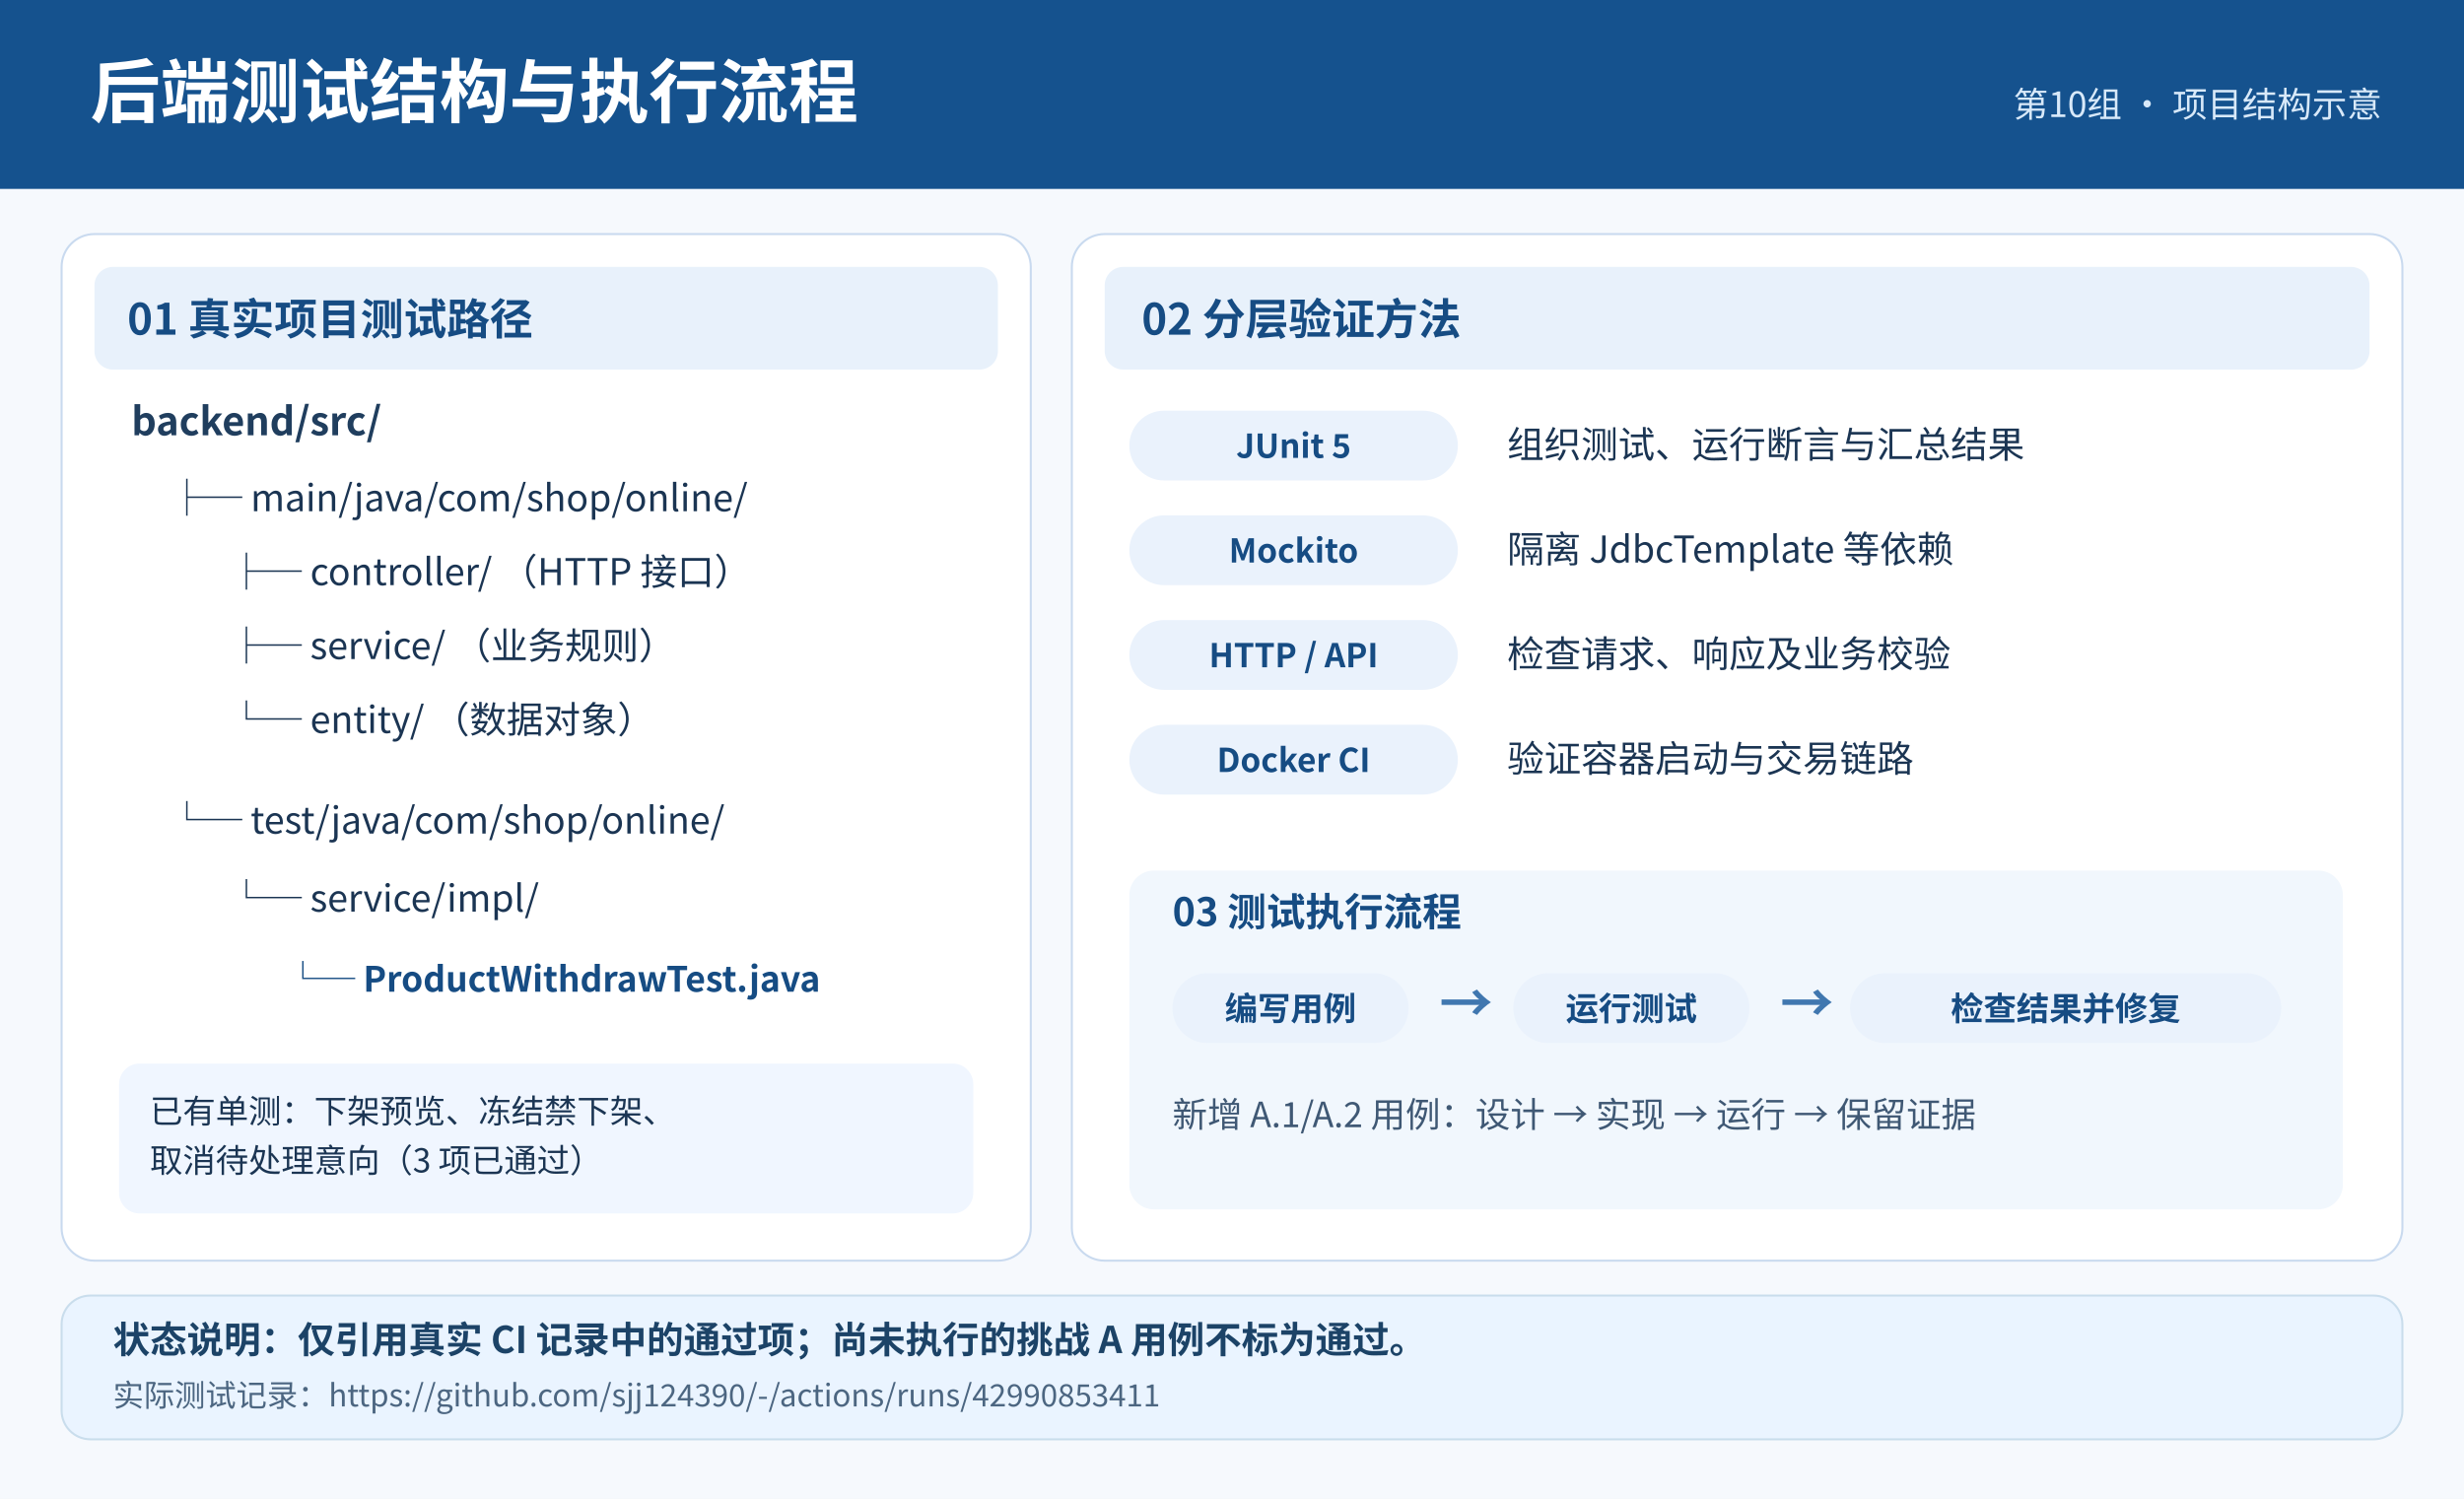
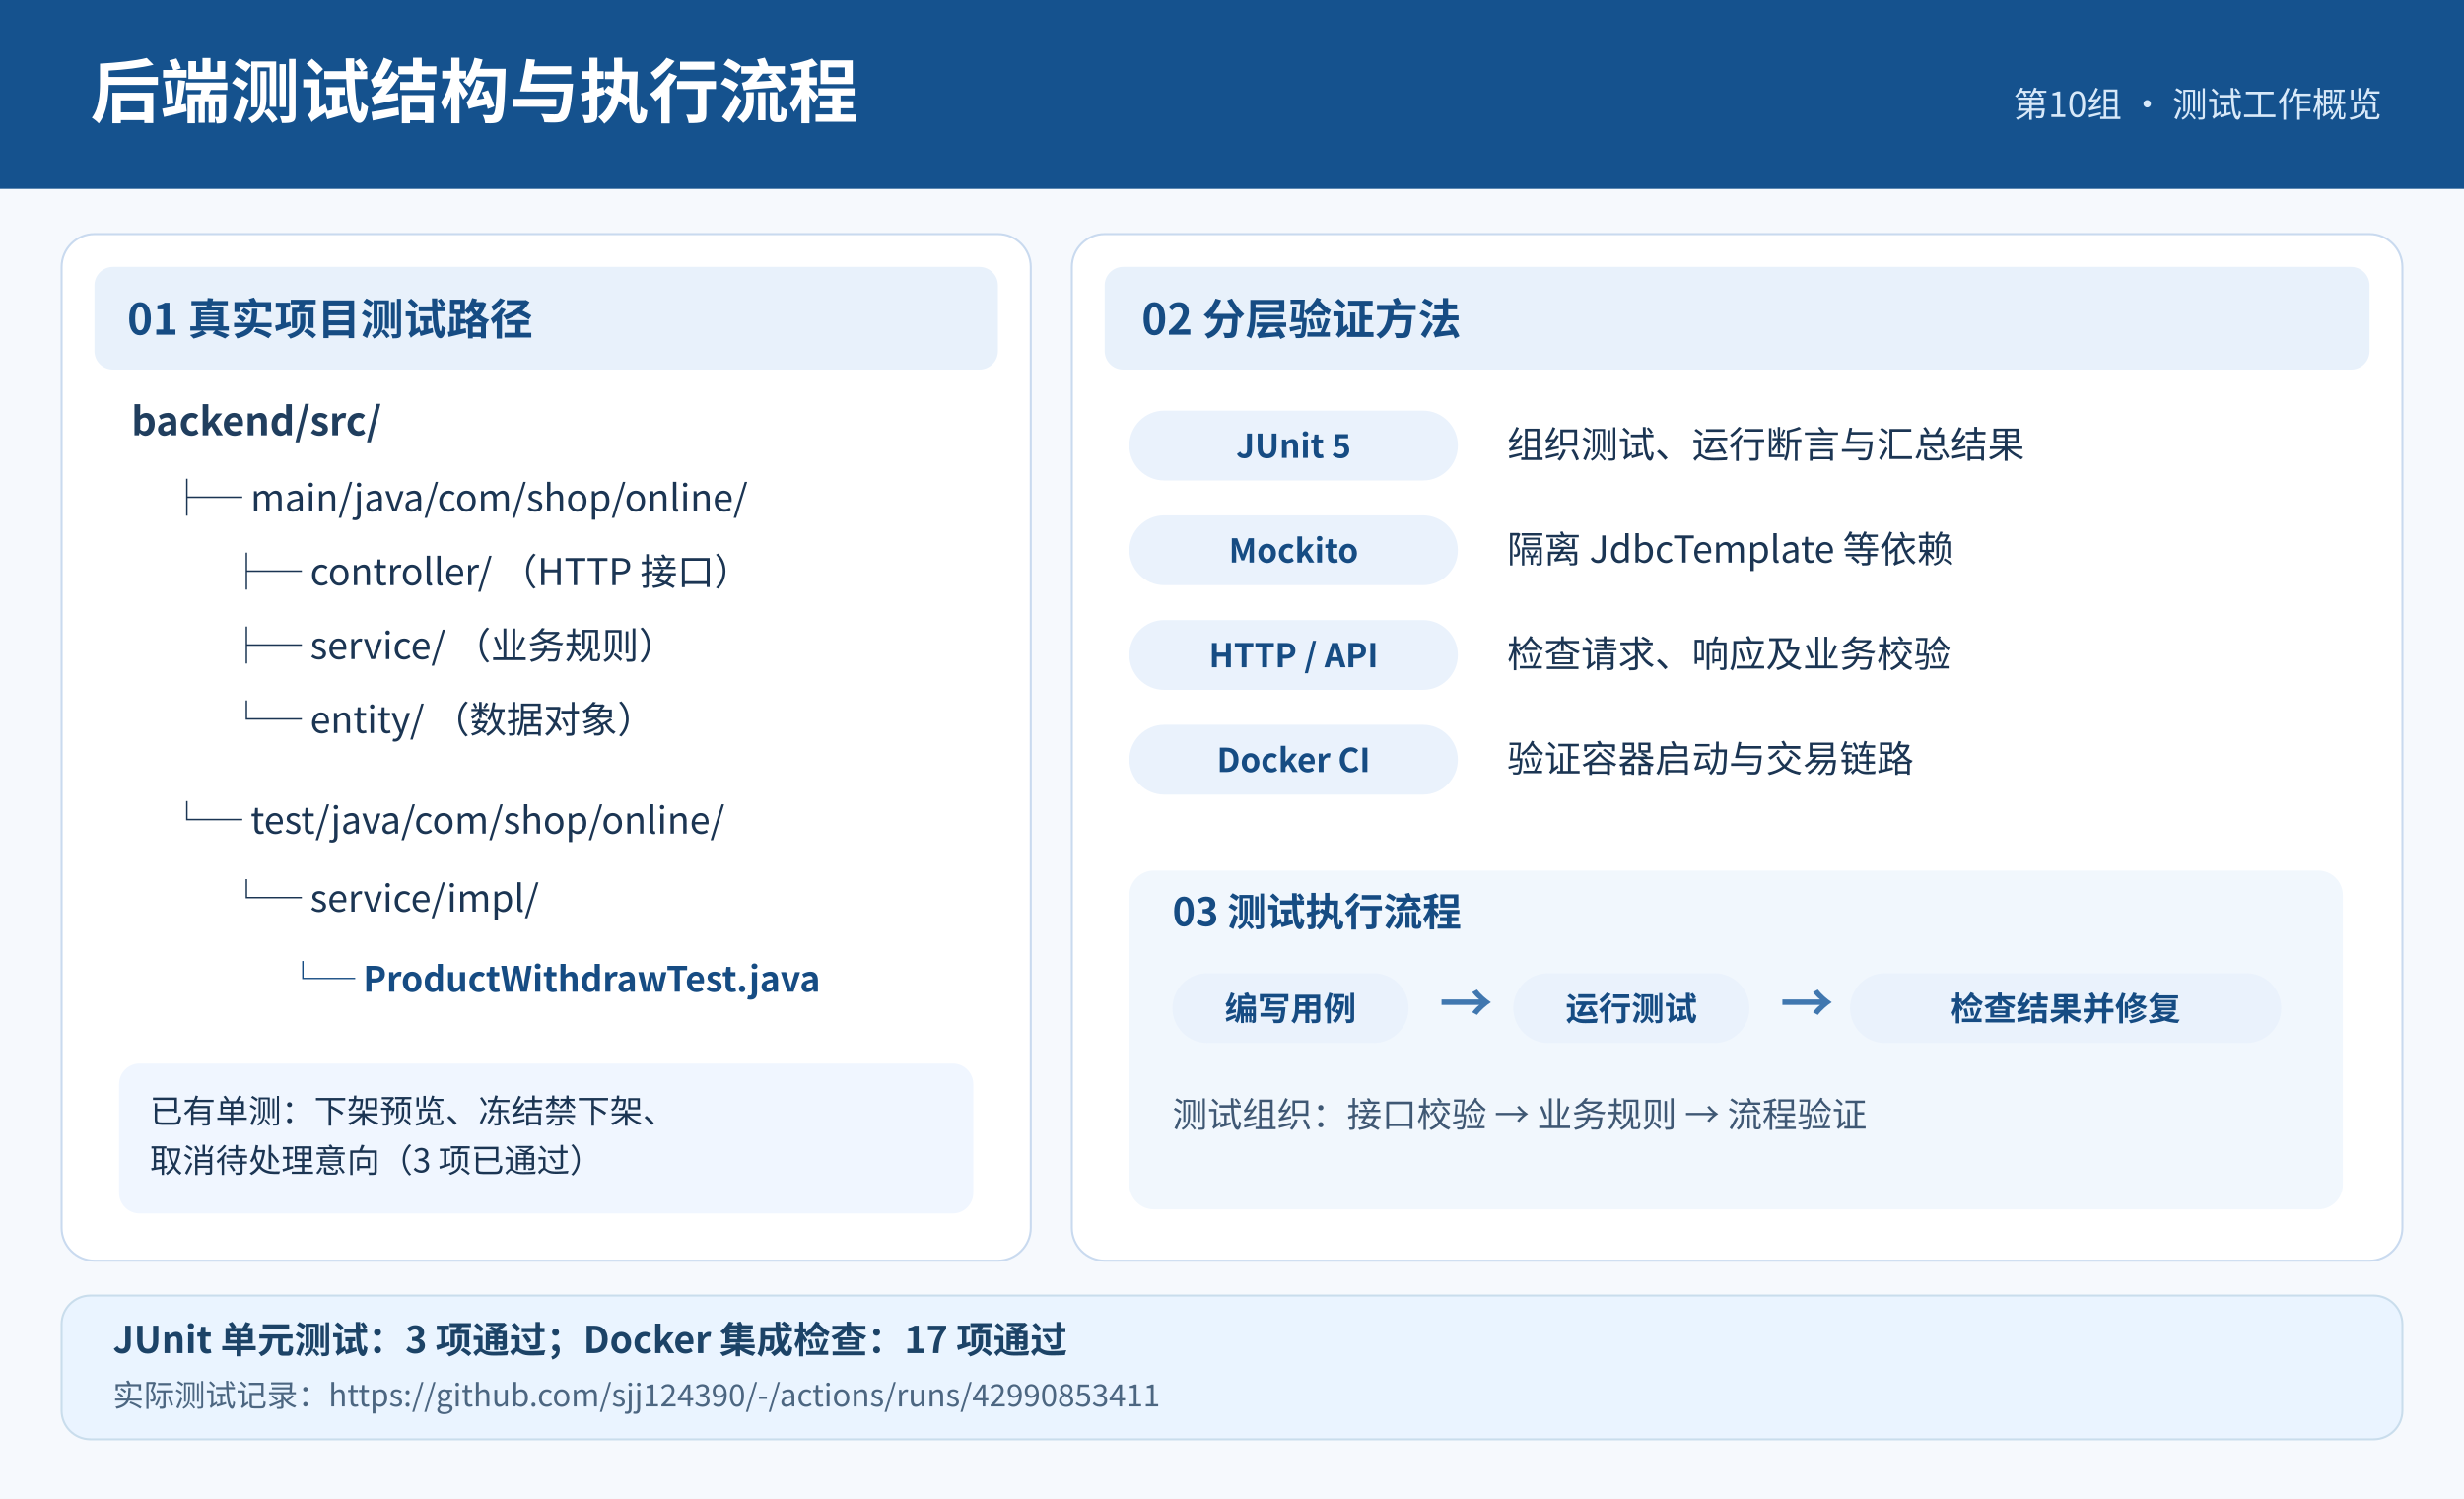
<svg xmlns="http://www.w3.org/2000/svg" viewBox="0 0 1200 730" width="1200" height="730">
  <rect width="1200" height="730" fill="#F6F9FD" />
  <rect x="0" y="0" width="1200" height="92" fill="#15528E" />
  <text x="44" y="57" font-size="34" fill="#FFFFFF" font-weight="700" text-anchor="start" font-family="Noto Sans CJK SC, PingFang SC, Microsoft YaHei, sans-serif">后端测试结构与执行流程</text>
-   <text x="1160" y="57" font-size="17" fill="#D8E9F9" font-weight="400" text-anchor="end" font-family="Noto Sans CJK SC, PingFang SC, Microsoft YaHei, sans-serif">第10组 · 项目结构示意</text>
+   <text x="1160" y="57" font-size="17" fill="#D8E9F9" font-weight="400" text-anchor="end" font-family="Noto Sans CJK SC, PingFang SC, Microsoft YaHei, sans-serif">第10组 · 测试工作概览</text>
  <rect x="30" y="114" width="472" height="500" rx="16" fill="#fff" stroke="#C9DAEF" stroke-width="1" />
  <rect x="522" y="114" width="648" height="500" rx="16" fill="#fff" stroke="#C9DAEF" stroke-width="1" />
  <rect x="46" y="130" width="440" height="50" rx="9" fill="#E8F1FB" stroke="none" stroke-width="0" />
  <rect x="538" y="130" width="616" height="50" rx="9" fill="#E8F1FB" stroke="none" stroke-width="0" />
  <text x="62" y="163" font-size="21" fill="#164C83" font-weight="700" text-anchor="start" font-family="Noto Sans CJK SC, PingFang SC, Microsoft YaHei, sans-serif">01  真实项目测试路径</text>
  <text x="556" y="163" font-size="21" fill="#164C83" font-weight="700" text-anchor="start" font-family="Noto Sans CJK SC, PingFang SC, Microsoft YaHei, sans-serif">02  分层验证方法</text>
  <text x="64" y="212" font-size="19" fill="#203E5E" font-weight="700" text-anchor="start" font-family="Noto Sans CJK SC, PingFang SC, Microsoft YaHei, sans-serif">backend/src/</text>
  <text x="82" y="249" font-size="18" fill="#1B3553" font-weight="400" text-anchor="start" font-family="Noto Sans CJK SC, PingFang SC, Microsoft YaHei, sans-serif">├─ main/java/com/shop/online/</text>
  <text x="111" y="285" font-size="18" fill="#1B3553" font-weight="400" text-anchor="start" font-family="Noto Sans CJK SC, PingFang SC, Microsoft YaHei, sans-serif">├─ controller/    （HTTP 接口）</text>
  <text x="111" y="321" font-size="18" fill="#1B3553" font-weight="400" text-anchor="start" font-family="Noto Sans CJK SC, PingFang SC, Microsoft YaHei, sans-serif">├─ service/       （业务规则）</text>
  <text x="111" y="357" font-size="18" fill="#1B3553" font-weight="400" text-anchor="start" font-family="Noto Sans CJK SC, PingFang SC, Microsoft YaHei, sans-serif">└─ entity/       （数据对象）</text>
  <text x="82" y="406" font-size="18" fill="#1B3553" font-weight="400" text-anchor="start" font-family="Noto Sans CJK SC, PingFang SC, Microsoft YaHei, sans-serif">└─ test/java/com/shop/online/</text>
  <text x="111" y="444" font-size="18" fill="#1B3553" font-weight="400" text-anchor="start" font-family="Noto Sans CJK SC, PingFang SC, Microsoft YaHei, sans-serif">   └─ service/impl/</text>
  <text x="139" y="483" font-size="17" fill="#164C83" font-weight="700" text-anchor="start" font-family="Noto Sans CJK SC, PingFang SC, Microsoft YaHei, sans-serif">      └─ ProductWithdrawTest.java</text>
  <rect x="58" y="518" width="416" height="73" rx="10" fill="#F0F6FF" stroke="none" stroke-width="0" />
  <text x="73" y="547" font-size="16" fill="#1B3553" font-weight="400" text-anchor="start" font-family="Noto Sans CJK SC, PingFang SC, Microsoft YaHei, sans-serif">已有单测：下架预览、冻结禁下架、</text>
  <text x="73" y="571" font-size="16" fill="#1B3553" font-weight="400" text-anchor="start" font-family="Noto Sans CJK SC, PingFang SC, Microsoft YaHei, sans-serif">取消待处理意向（3 项已通过）</text>
  <rect x="550" y="200" width="160" height="34" rx="17" fill="#EAF2FC" stroke="none" stroke-width="0" />
  <text x="630" y="223" font-size="16" fill="#164C83" font-weight="700" text-anchor="middle" font-family="Noto Sans CJK SC, PingFang SC, Microsoft YaHei, sans-serif">JUnit 5</text>
  <text x="734" y="223" font-size="18" fill="#1B3553" font-weight="400" text-anchor="start" font-family="Noto Sans CJK SC, PingFang SC, Microsoft YaHei, sans-serif">组织测试、运行断言与汇总结果</text>
  <rect x="550" y="251" width="160" height="34" rx="17" fill="#EAF2FC" stroke="none" stroke-width="0" />
  <text x="630" y="274" font-size="16" fill="#164C83" font-weight="700" text-anchor="middle" font-family="Noto Sans CJK SC, PingFang SC, Microsoft YaHei, sans-serif">Mockito</text>
  <text x="734" y="274" font-size="18" fill="#1B3553" font-weight="400" text-anchor="start" font-family="Noto Sans CJK SC, PingFang SC, Microsoft YaHei, sans-serif">隔离 JdbcTemplate 等依赖</text>
  <rect x="550" y="302" width="160" height="34" rx="17" fill="#EAF2FC" stroke="none" stroke-width="0" />
  <text x="630" y="325" font-size="16" fill="#164C83" font-weight="700" text-anchor="middle" font-family="Noto Sans CJK SC, PingFang SC, Microsoft YaHei, sans-serif">HTTP / API</text>
  <text x="734" y="325" font-size="18" fill="#1B3553" font-weight="400" text-anchor="start" font-family="Noto Sans CJK SC, PingFang SC, Microsoft YaHei, sans-serif">检查请求、响应及业务校验</text>
  <rect x="550" y="353" width="160" height="34" rx="17" fill="#EAF2FC" stroke="none" stroke-width="0" />
  <text x="630" y="376" font-size="16" fill="#164C83" font-weight="700" text-anchor="middle" font-family="Noto Sans CJK SC, PingFang SC, Microsoft YaHei, sans-serif">Docker CI</text>
  <text x="734" y="376" font-size="18" fill="#1B3553" font-weight="400" text-anchor="start" font-family="Noto Sans CJK SC, PingFang SC, Microsoft YaHei, sans-serif">验证容器启动与交易链路</text>
  <rect x="550" y="424" width="591" height="165" rx="12" fill="#F1F7FD" stroke="none" stroke-width="0" />
  <text x="571" y="451" font-size="19" fill="#164C83" font-weight="700" text-anchor="start" font-family="Noto Sans CJK SC, PingFang SC, Microsoft YaHei, sans-serif">03  测试执行流程</text>
  <rect x="571" y="474" width="115" height="34" rx="17" fill="#EAF2FC" stroke="none" stroke-width="0" />
  <text x="628.5" y="497" font-size="16" fill="#164C83" font-weight="700" text-anchor="middle" font-family="Noto Sans CJK SC, PingFang SC, Microsoft YaHei, sans-serif">编写用例</text>
  <text x="701" y="498" font-size="26" fill="#4077AF" font-weight="700" text-anchor="start" font-family="Noto Sans CJK SC, PingFang SC, Microsoft YaHei, sans-serif">→</text>
  <rect x="737" y="474" width="115" height="34" rx="17" fill="#EAF2FC" stroke="none" stroke-width="0" />
  <text x="794.5" y="497" font-size="16" fill="#164C83" font-weight="700" text-anchor="middle" font-family="Noto Sans CJK SC, PingFang SC, Microsoft YaHei, sans-serif">运行测试</text>
  <text x="867" y="498" font-size="26" fill="#4077AF" font-weight="700" text-anchor="start" font-family="Noto Sans CJK SC, PingFang SC, Microsoft YaHei, sans-serif">→</text>
  <rect x="901" y="474" width="210" height="34" rx="17" fill="#EAF2FC" stroke="none" stroke-width="0" />
  <text x="1006" y="497" font-size="16" fill="#164C83" font-weight="700" text-anchor="middle" font-family="Noto Sans CJK SC, PingFang SC, Microsoft YaHei, sans-serif">检查结果并修复</text>
-   <text x="571" y="549" font-size="17" fill="#3F5874" font-weight="400" text-anchor="start" font-family="Noto Sans CJK SC, PingFang SC, Microsoft YaHei, sans-serif">新增 A.1/A.2 用例：设计 → 实现 → 运行 → 保留证据</text>
+   <text x="571" y="549" font-size="17" fill="#3F5874" font-weight="400" text-anchor="start" font-family="Noto Sans CJK SC, PingFang SC, Microsoft YaHei, sans-serif">测试组织：接口校验 → 业务规则 → 流程验证</text>
  <rect x="30" y="631" width="1140" height="70" rx="14" fill="#EAF4FF" stroke="#C9DDEC" stroke-width="1" />
-   <text x="55" y="659" font-size="18" fill="#1C4367" font-weight="700" text-anchor="start" font-family="Noto Sans CJK SC, PingFang SC, Microsoft YaHei, sans-serif">状态说明：仅引用真实 CI 记录中的通过项；尚未执行的挑战 A 用例不标为通过。</text>
+   <text x="55" y="659" font-size="18" fill="#1C4367" font-weight="700" text-anchor="start" font-family="Noto Sans CJK SC, PingFang SC, Microsoft YaHei, sans-serif">JUnit 单元测试：3 项通过；Docker 集成检查：17 项通过</text>
  <text x="55" y="685" font-size="15" fill="#4C6681" font-weight="400" text-anchor="start" font-family="Noto Sans CJK SC, PingFang SC, Microsoft YaHei, sans-serif">实际测试记录：https://github.com/sjj124390/-/actions/runs/42990853411</text>
</svg>
